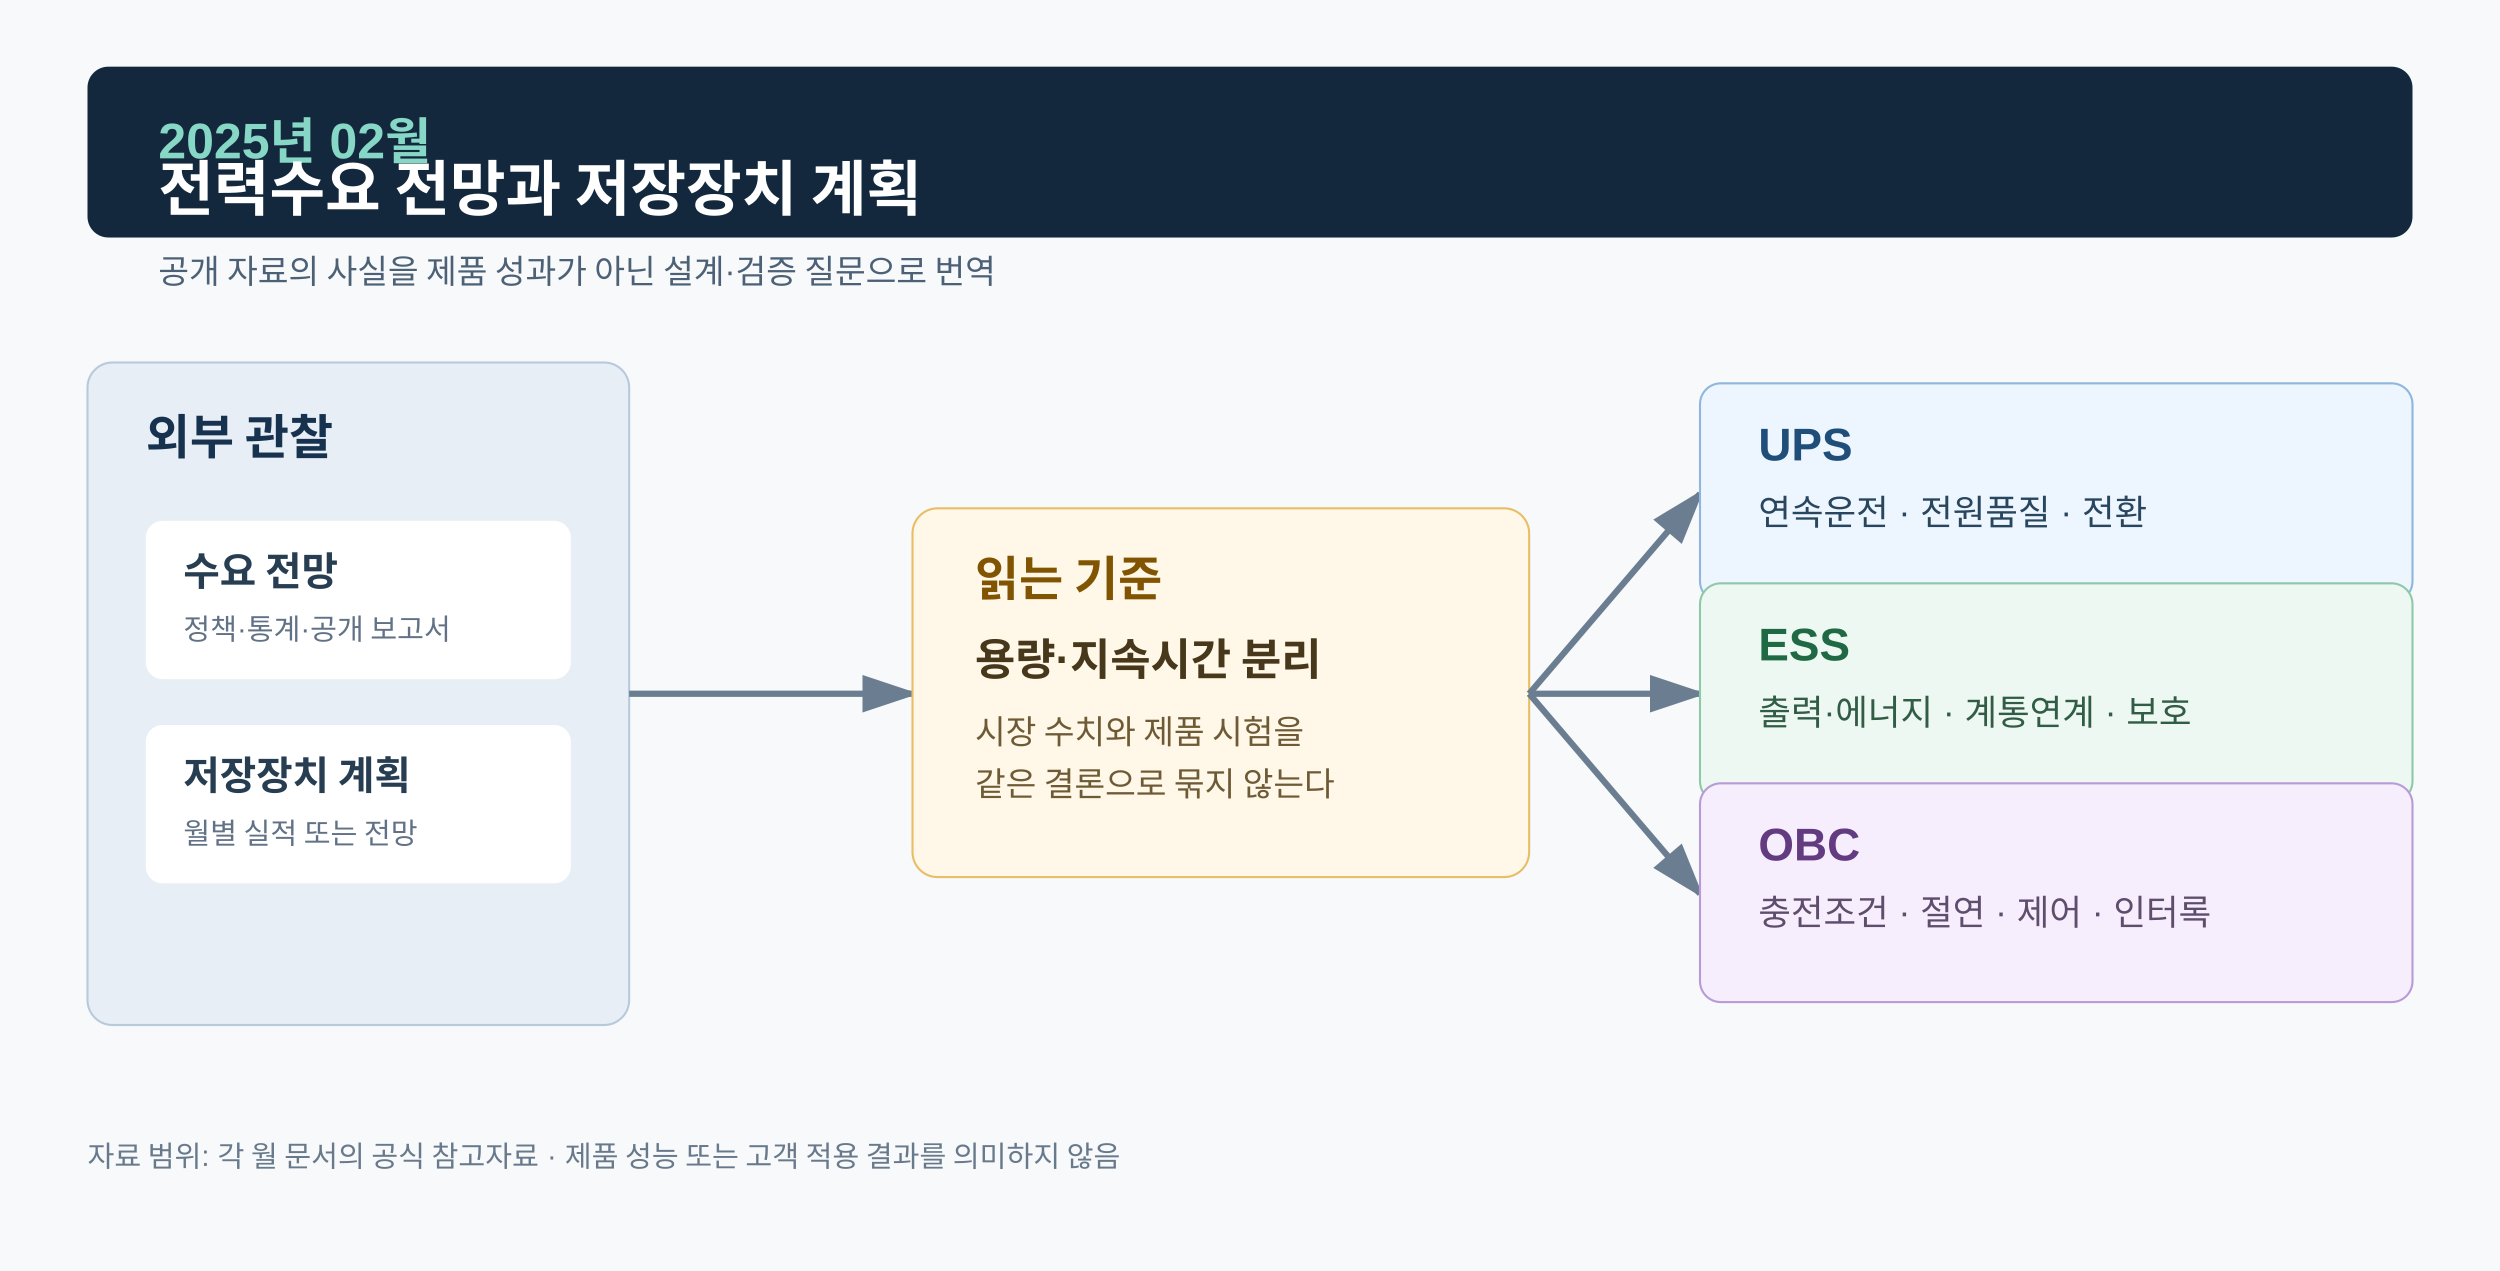
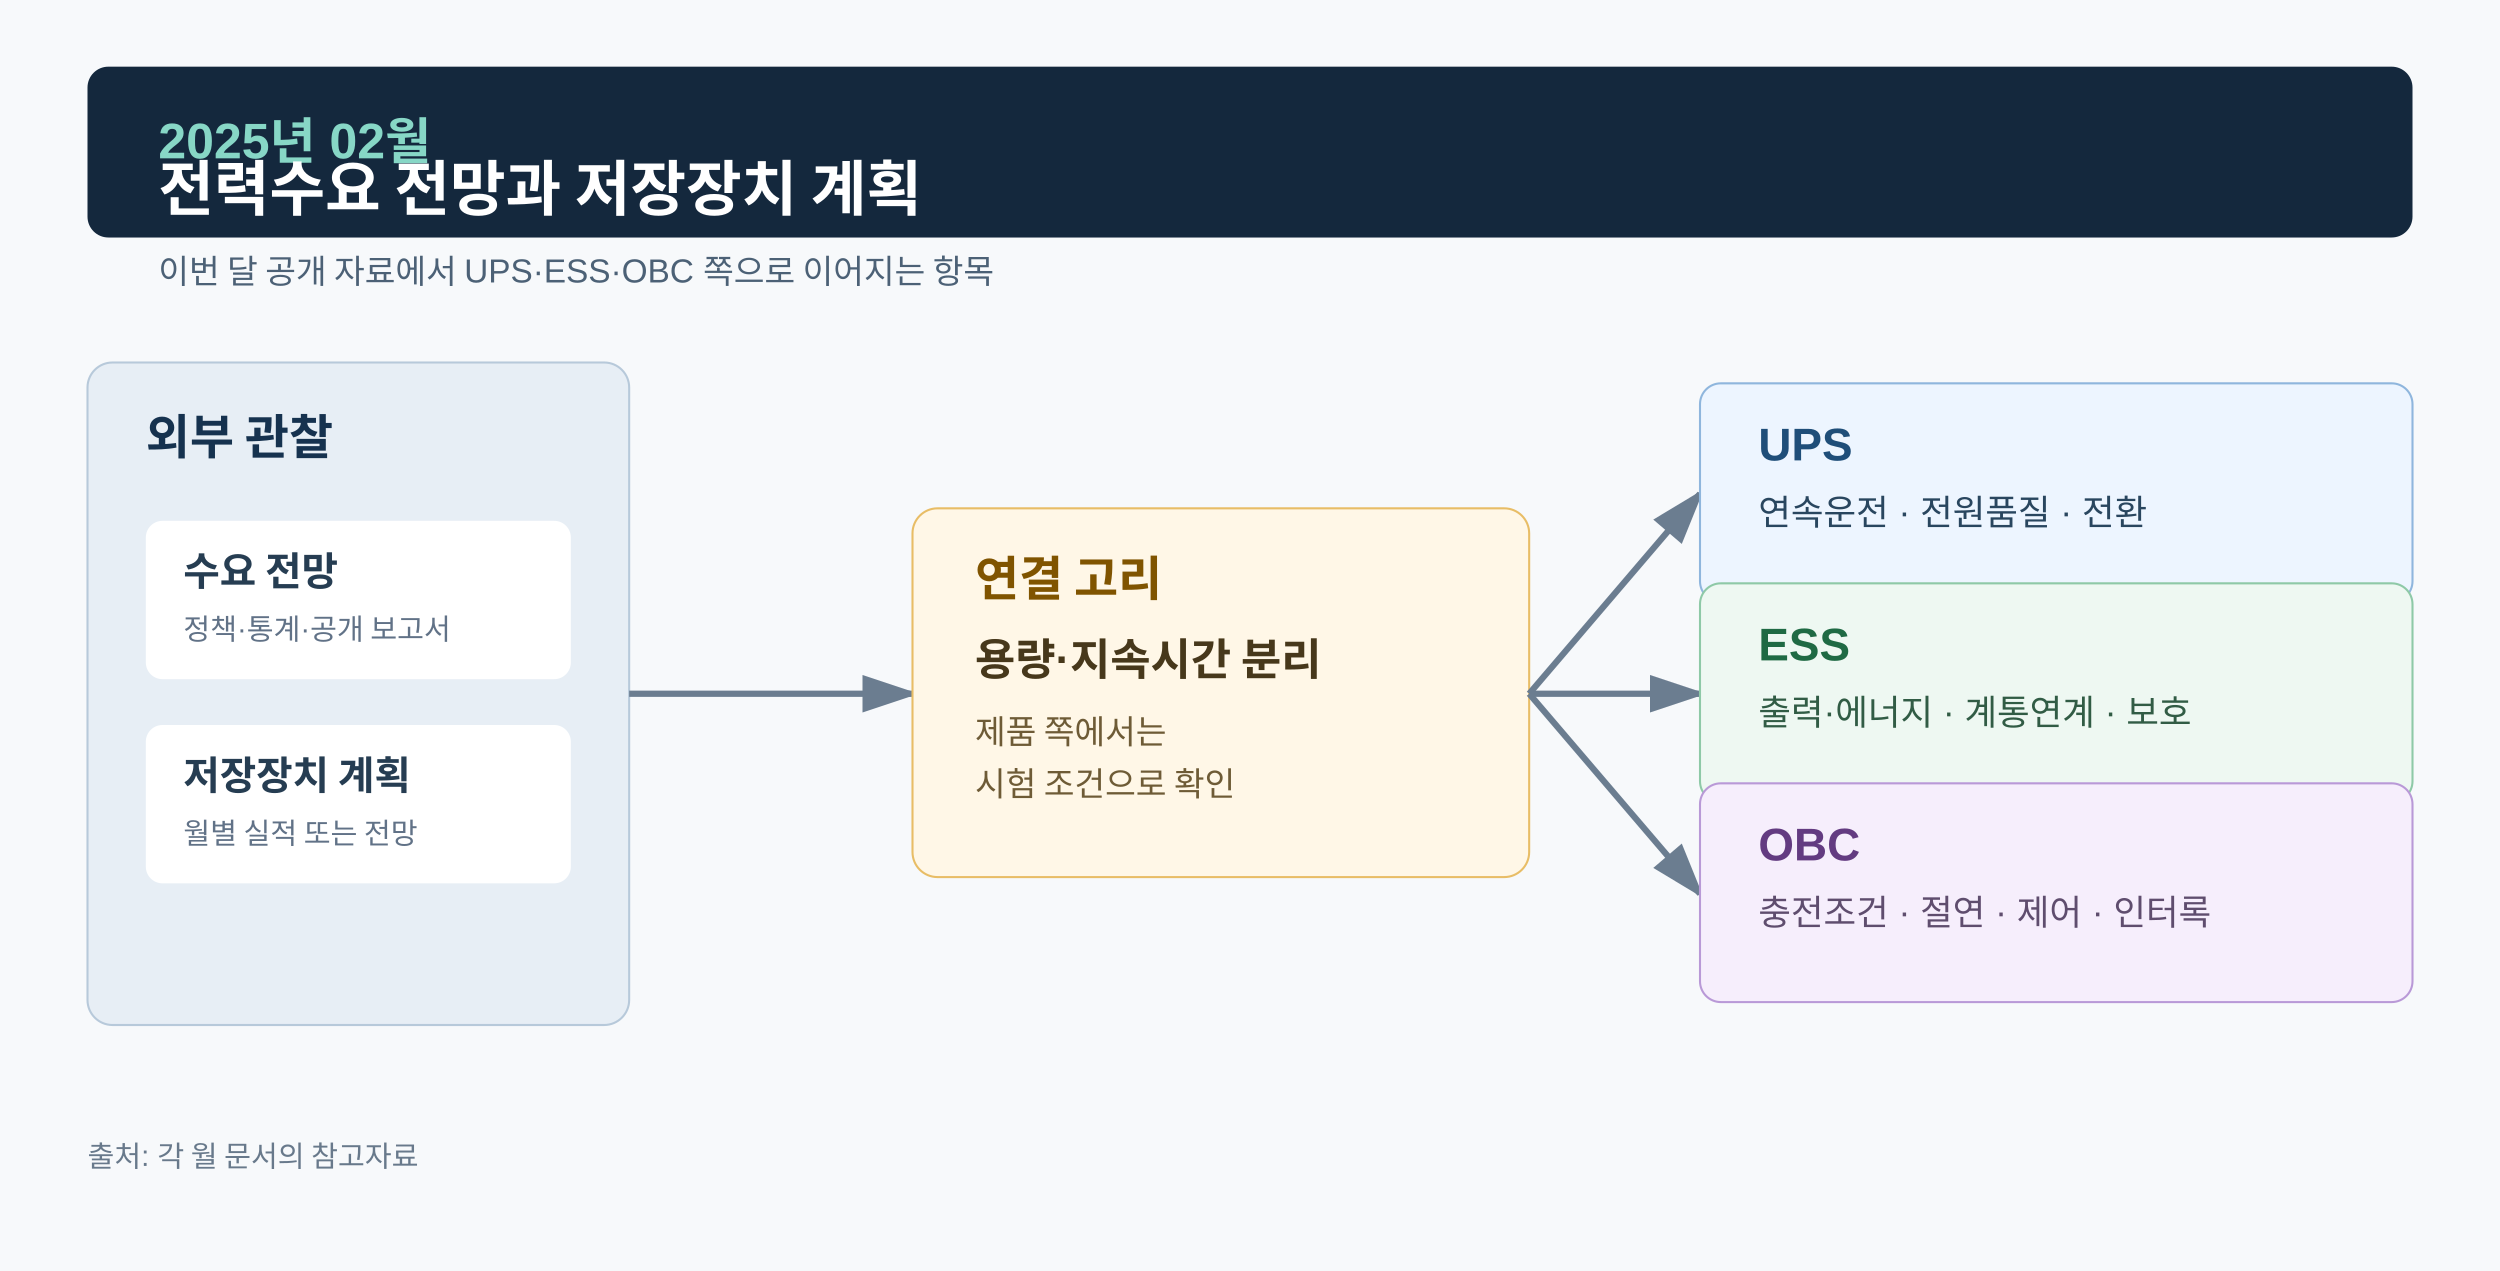
<svg xmlns="http://www.w3.org/2000/svg" width="1200" height="610" viewBox="0 0 1200 610" role="img" aria-labelledby="title desc">
  <defs>
    <marker id="arrow" markerWidth="10" markerHeight="10" refX="8" refY="3" orient="auto">
      <path d="M0,0 L0,6 L9,3 z" fill="#6b7d90" />
    </marker>
  </defs>
  <rect width="1200" height="610" fill="#f7f9fb" />
  <rect x="42" y="32" width="1116" height="82" rx="10" fill="#14283d" />
  <text x="76" y="76" fill="#87d7c6" font-family="Arial, sans-serif" font-size="24" font-weight="700">2025년 02월</text>
  <text x="76" y="101" fill="#ffffff" font-family="Arial, sans-serif" font-size="29" font-weight="700">전력수요 전망과 저장장치 계획</text>
-   <text x="76" y="136" fill="#4c6176" font-family="Arial, sans-serif" font-size="16">공개 자료의 사실을 제품 성과가 아닌 설계·검증 질문으로 번역</text>
+   <text x="76" y="136" fill="#4c6176" font-family="Arial, sans-serif" font-size="16">이번 달 공개 자료에서 UPS·ESS·OBC 쪽으로 이어지는 항목</text>
  <rect x="42" y="174" width="260" height="318" rx="12" fill="#e7eef5" stroke="#b7c9da" />
  <text x="70" y="218" fill="#16324f" font-family="Arial, sans-serif" font-size="23" font-weight="700">외부 관찰</text>
  <rect x="70" y="250" width="204" height="76" rx="8" fill="#ffffff" />
  <text x="88" y="281" fill="#263d52" font-family="Arial, sans-serif" font-size="19" font-weight="700">수요 전망</text>
  <text x="88" y="307" fill="#617287" font-family="Arial, sans-serif" font-size="14">정책·통계·공개 보고서</text>
  <rect x="70" y="348" width="204" height="76" rx="8" fill="#ffffff" />
  <text x="88" y="379" fill="#263d52" font-family="Arial, sans-serif" font-size="19" font-weight="700">저장장치 계획</text>
  <text x="88" y="405" fill="#617287" font-family="Arial, sans-serif" font-size="14">월별 실적 또는 전망</text>
  <path d="M302 333 L438 333" fill="none" stroke="#6b7d90" stroke-width="3" marker-end="url(#arrow)" />
  <rect x="438" y="244" width="296" height="177" rx="12" fill="#fff7e7" stroke="#e8bd66" />
-   <text x="468" y="286" fill="#805400" font-family="Arial, sans-serif" font-size="23" font-weight="700">읽는 기준</text>
+   <text x="468" y="286" fill="#805400" font-family="Arial, sans-serif" font-size="23" font-weight="700">연결 고리</text>
  <text x="468" y="324" fill="#47381b" font-family="Arial, sans-serif" font-size="21" font-weight="700">용량·지속시간 분리</text>
-   <text x="468" y="357" fill="#6e5b36" font-family="Arial, sans-serif" font-size="16">시장 수치와 제품 시험을</text>
-   <text x="468" y="382" fill="#6e5b36" font-family="Arial, sans-serif" font-size="16">같은 결론으로 묶지 않는다</text>
+   <text x="468" y="357" fill="#6e5b36" font-family="Arial, sans-serif" font-size="16">제품 쪽에서는</text>
+   <text x="468" y="382" fill="#6e5b36" font-family="Arial, sans-serif" font-size="16">시험 조건으로 확인</text>
  <path d="M734 333 L816 237" fill="none" stroke="#6b7d90" stroke-width="3" marker-end="url(#arrow)" />
  <path d="M734 333 L816 333" fill="none" stroke="#6b7d90" stroke-width="3" marker-end="url(#arrow)" />
  <path d="M734 333 L816 429" fill="none" stroke="#6b7d90" stroke-width="3" marker-end="url(#arrow)" />
  <rect x="816" y="184" width="342" height="105" rx="10" fill="#edf5ff" stroke="#8fb6dd" />
  <text x="844" y="221" fill="#1f4e79" font-family="Arial, sans-serif" font-size="22" font-weight="700">UPS</text>
  <text x="844" y="252" fill="#29465f" font-family="Arial, sans-serif" font-size="17">연속운전 · 전원품질 · 전환</text>
  <rect x="816" y="280" width="342" height="105" rx="10" fill="#eef8f2" stroke="#8ec9a7" />
  <text x="844" y="317" fill="#1f6a44" font-family="Arial, sans-serif" font-size="22" font-weight="700">ESS</text>
  <text x="844" y="348" fill="#315c45" font-family="Arial, sans-serif" font-size="17">출력·에너지 · 계통연계 · 보호</text>
  <rect x="816" y="376" width="342" height="105" rx="10" fill="#f6eefc" stroke="#b999d7" />
  <text x="844" y="413" fill="#633b81" font-family="Arial, sans-serif" font-size="22" font-weight="700">OBC</text>
  <text x="844" y="444" fill="#5f4d6e" font-family="Arial, sans-serif" font-size="17">충전조건 · 절연 · 제어 · 인터록</text>
-   <text x="42" y="560" fill="#68798b" font-family="Arial, sans-serif" font-size="14">자료 범위: 각 월 문서의 공식 참고자료 · 제품 성능 또는 고객 적용 결과를 의미하지 않음</text>
+   <text x="42" y="560" fill="#68798b" font-family="Arial, sans-serif" font-size="14">출처: 각 월 문서의 참고자료</text>
</svg>
